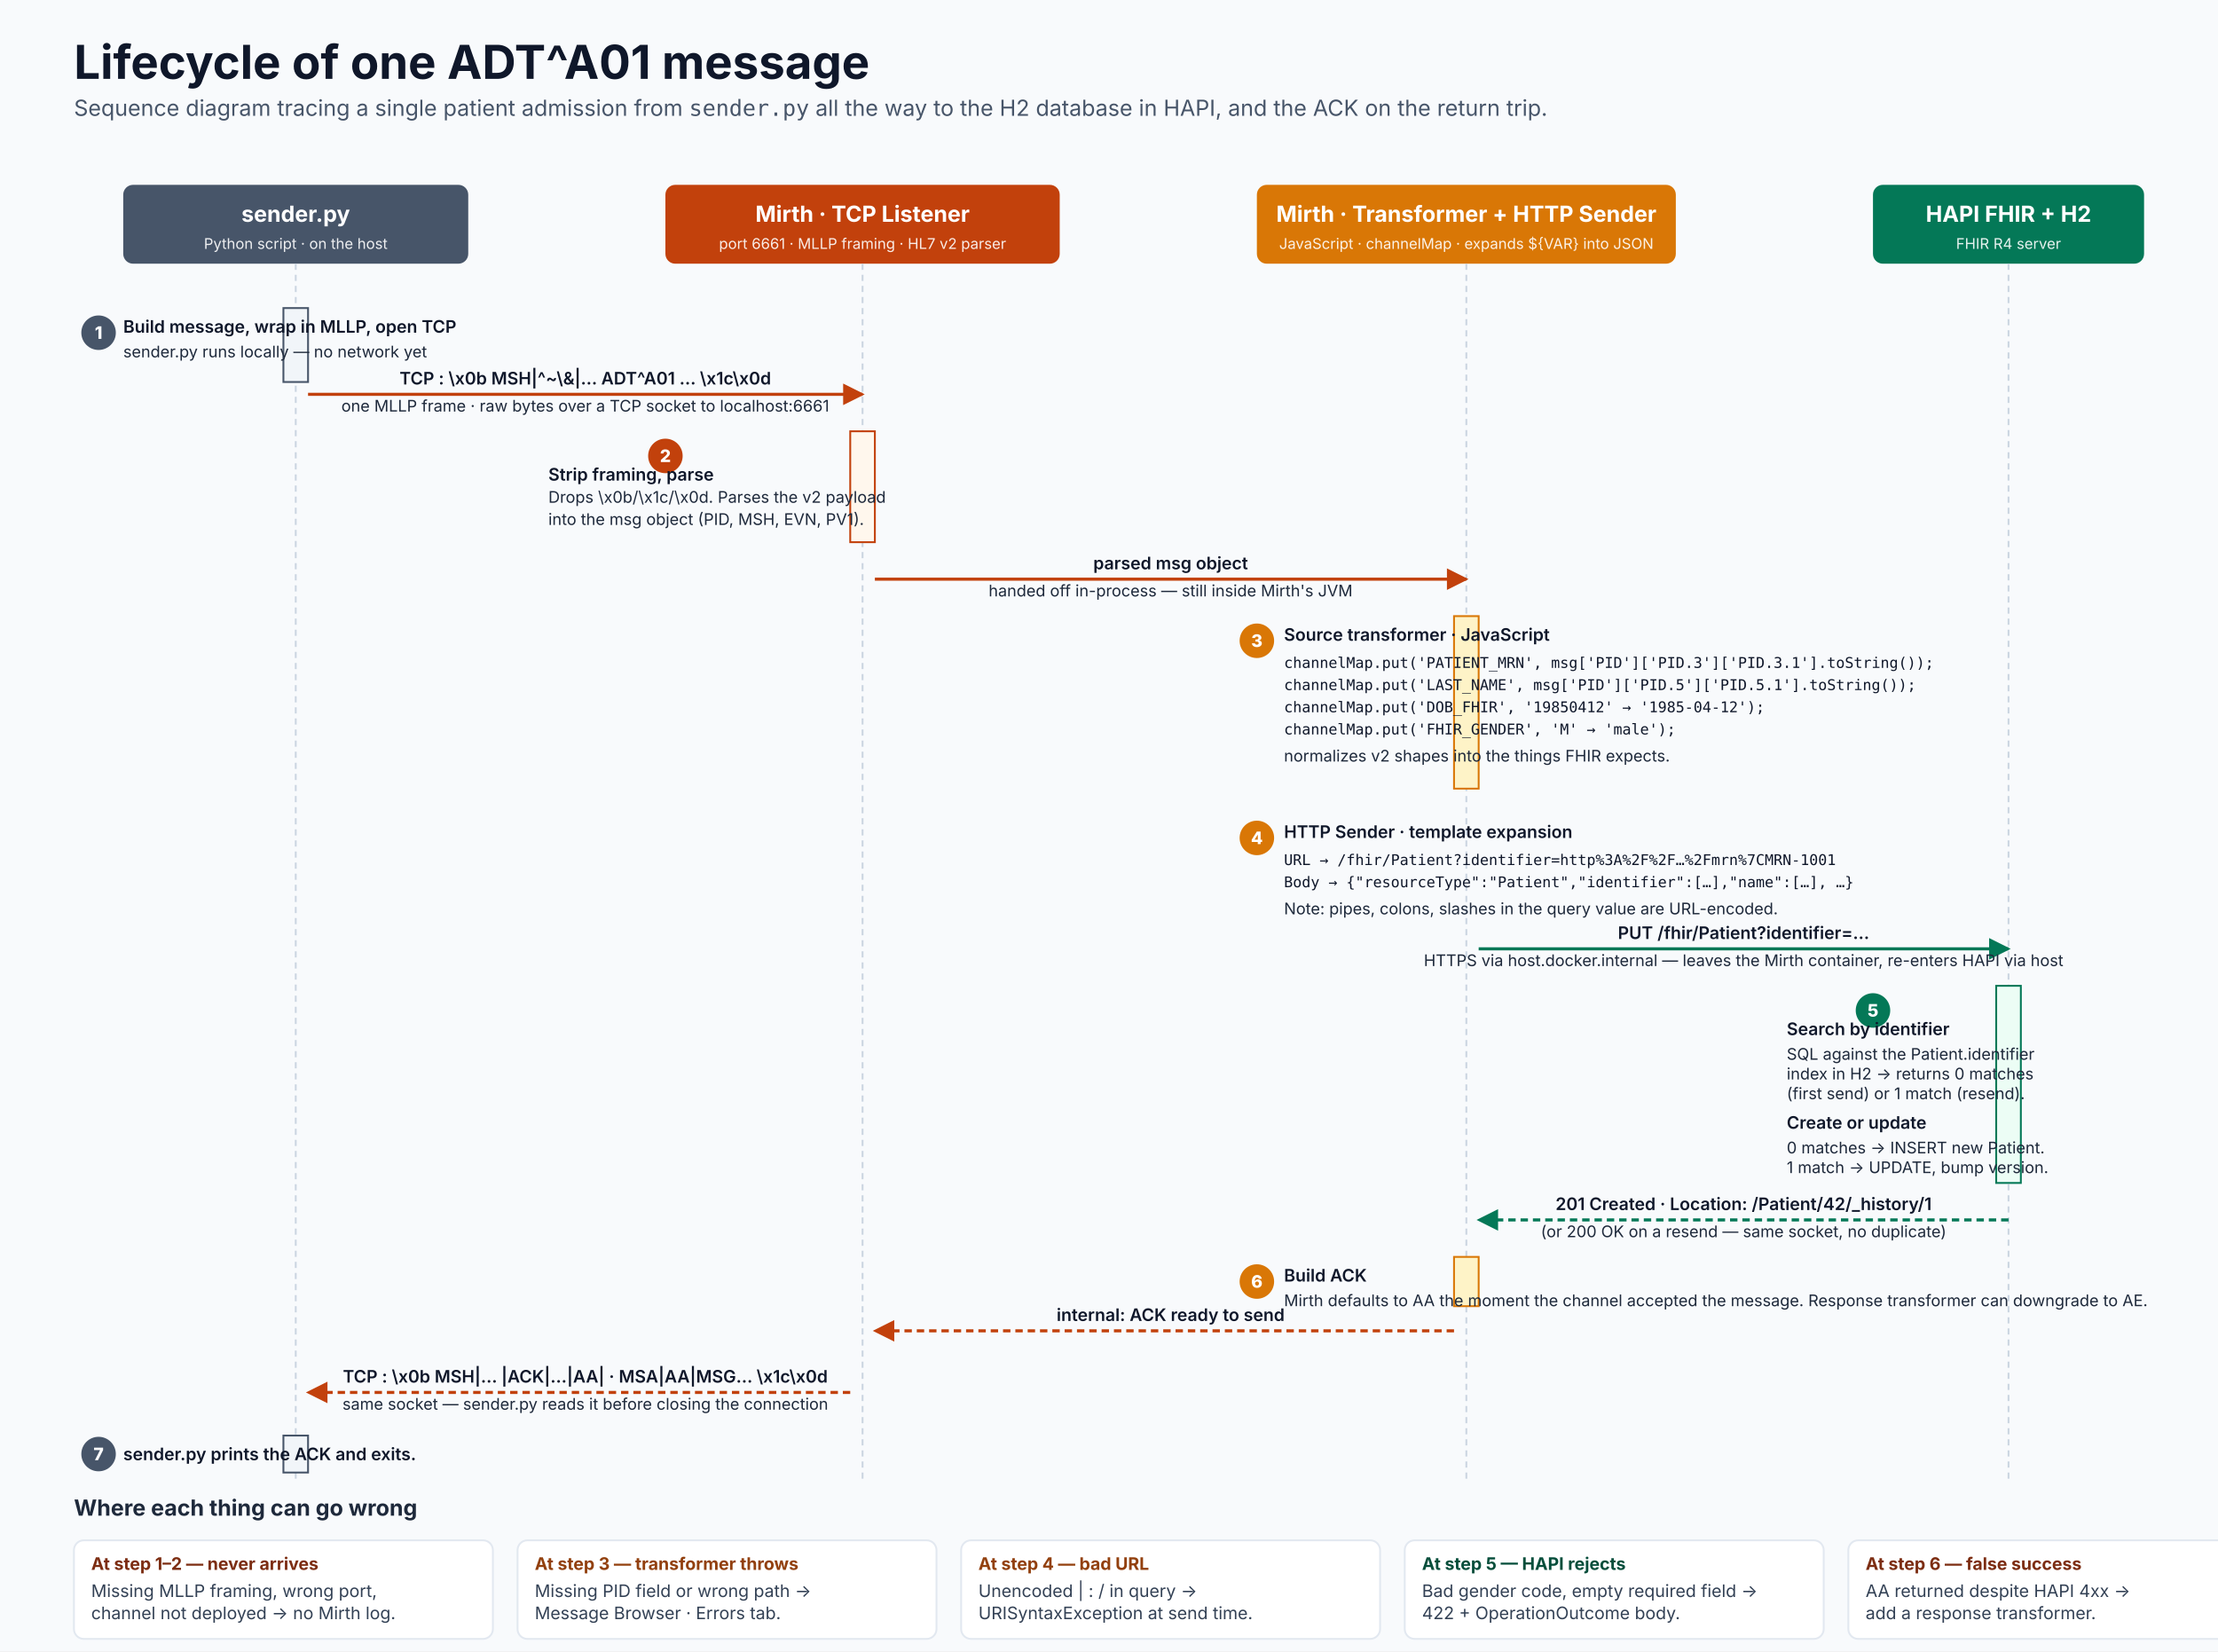
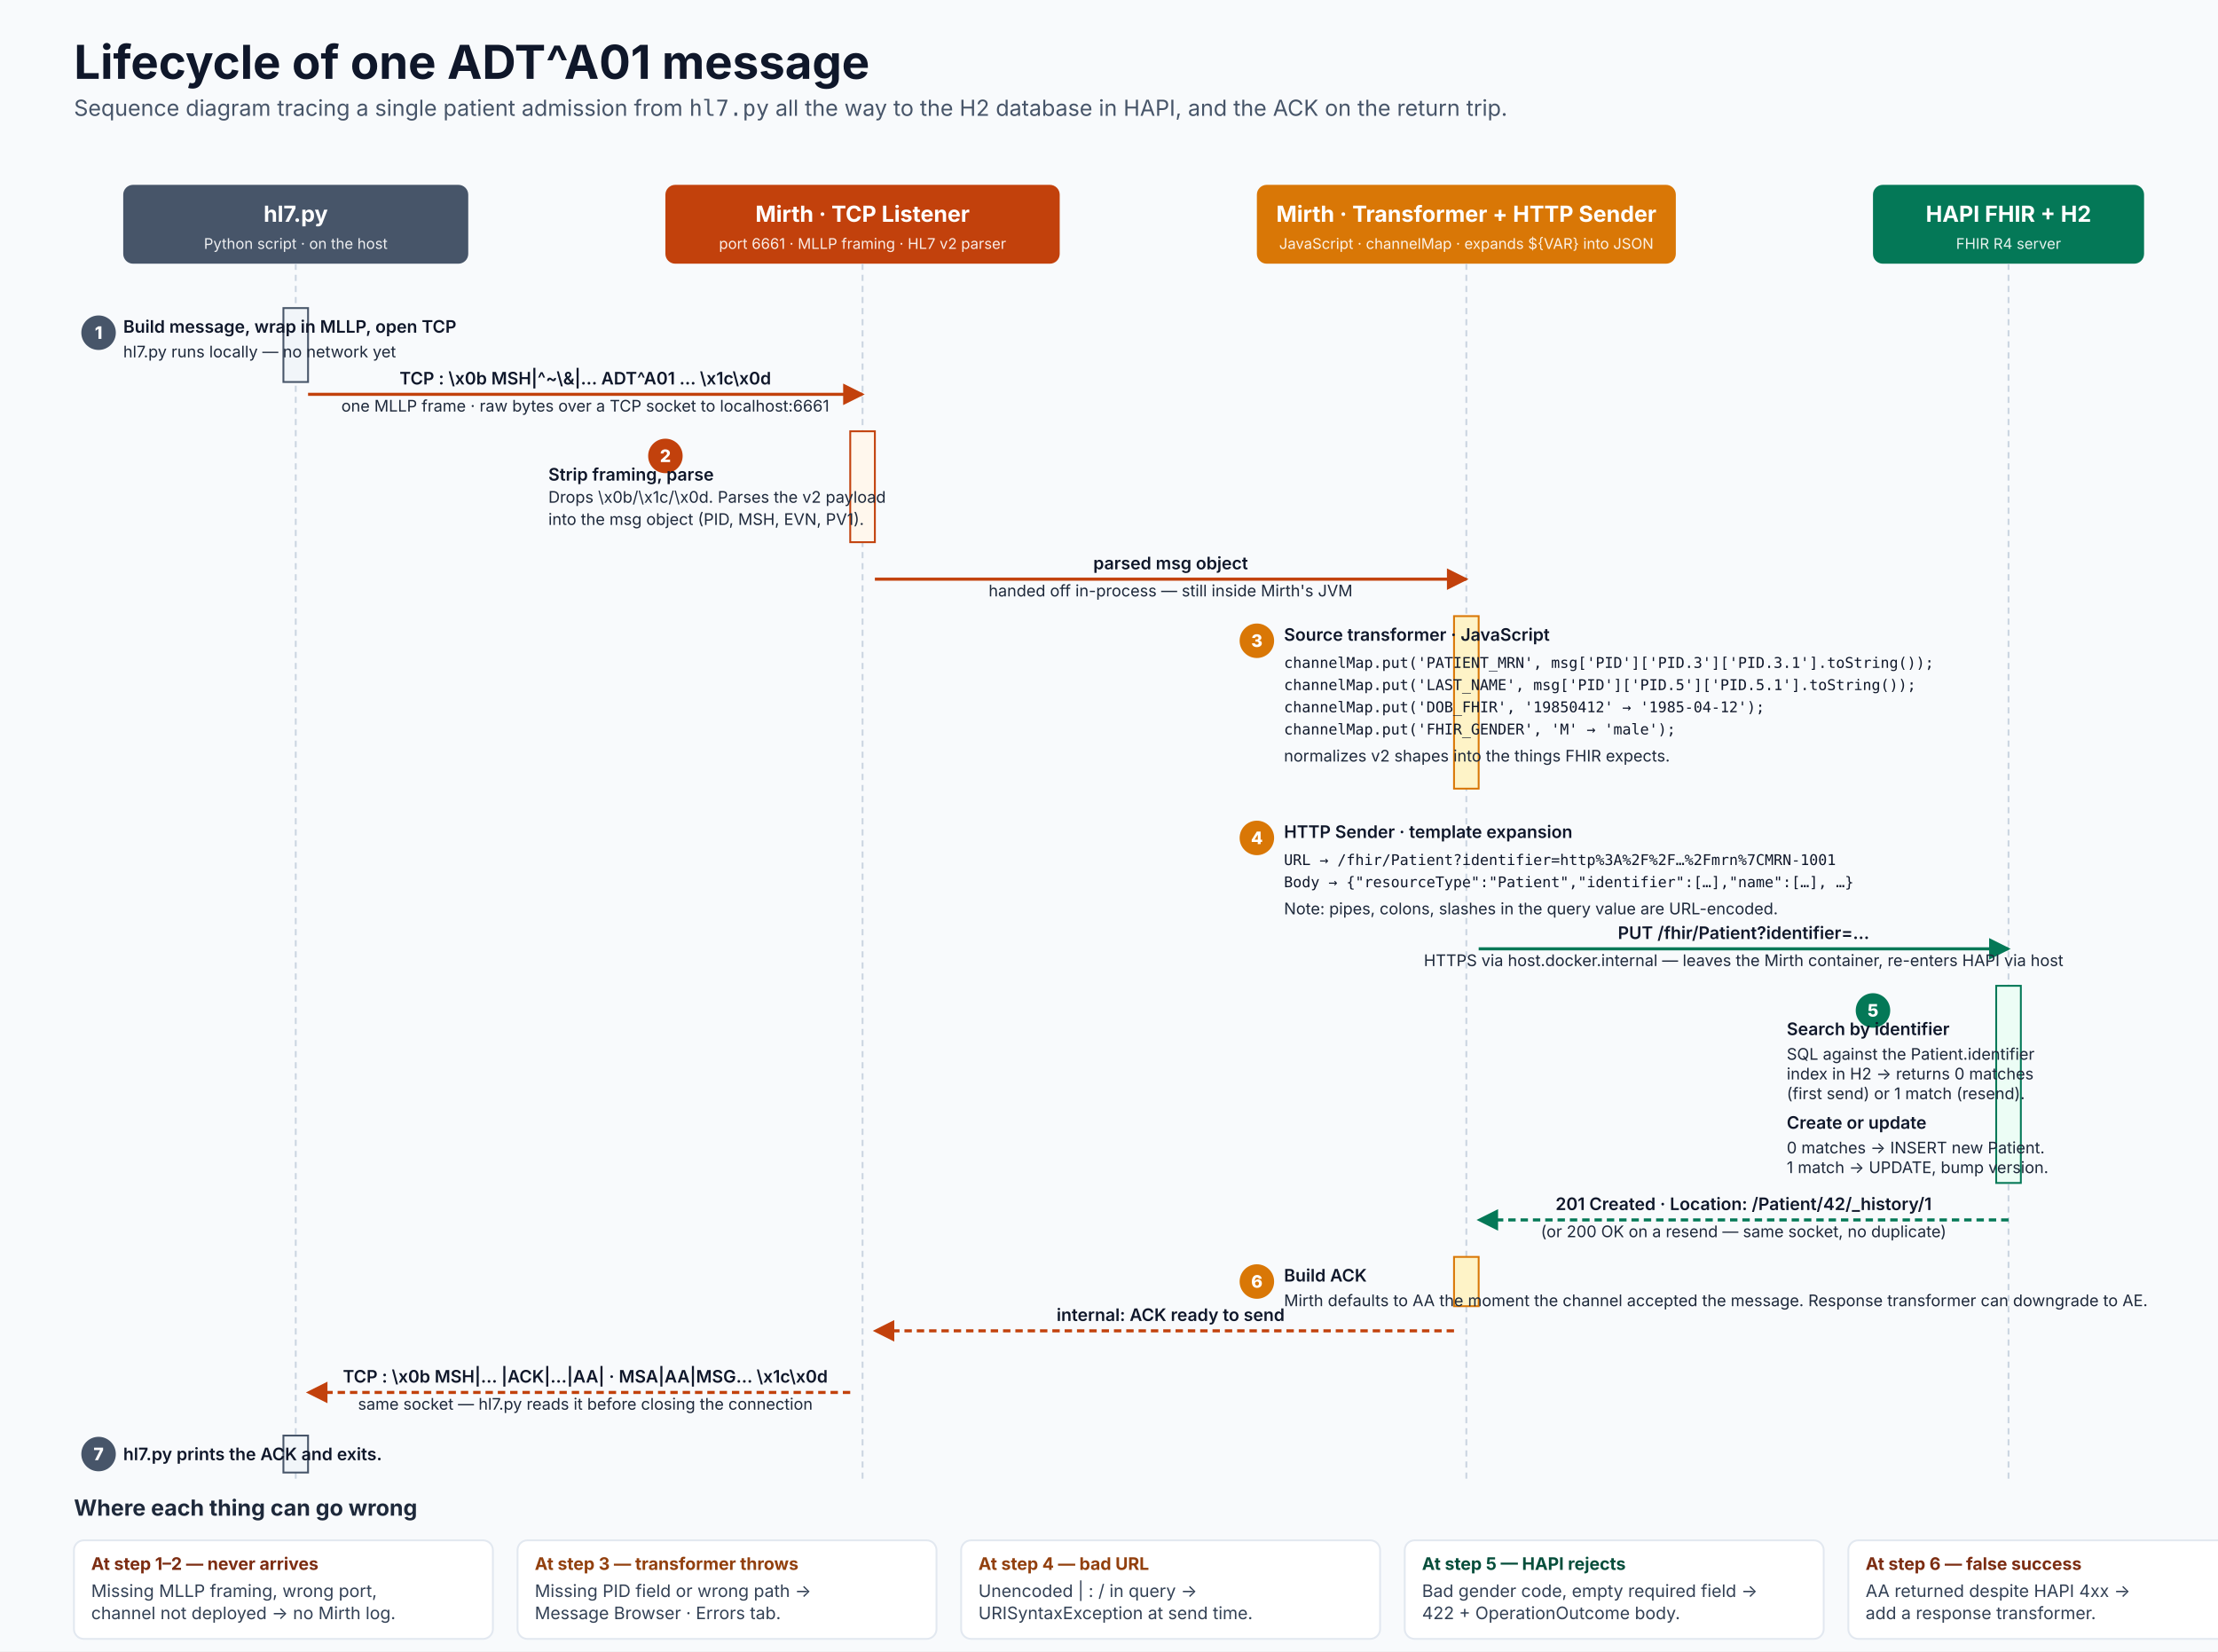
<svg xmlns="http://www.w3.org/2000/svg" viewBox="0 0 1800 1340" font-family="-apple-system, BlinkMacSystemFont, 'Segoe UI', Inter, system-ui, sans-serif">
  <defs>
    <style>
      .title { font-size: 38px; font-weight: 700; fill: #0f172a; }
      .subtitle { font-size: 18px; fill: #475569; }
      .lane-title { font-size: 18px; font-weight: 700; fill: #ffffff; }
      .lane-sub { font-size: 12px; fill: #ffffff; opacity: 0.9; }
      .msg-label { font-size: 14px; font-weight: 600; fill: #0f172a; }
      .msg-mono { font-family: 'SF Mono', Menlo, monospace; font-size: 12px; fill: #0f172a; }
      .activation-label { font-size: 13px; fill: #1e293b; }
      .step-num { font-size: 14px; font-weight: 800; fill: #ffffff; }
      .body { font-size: 14px; fill: #334155; }
      .h3 { font-size: 18px; font-weight: 700; fill: #1e293b; }
      .lane-host { fill: #475569; }
      .lane-v2 { fill: #c2410c; }
      .lane-bridge { fill: #d97706; }
      .lane-fhir { fill: #047857; }
      .lifeline { stroke: #cbd5e1; stroke-width: 1.5; stroke-dasharray: 5,4; }
      .activation-host { fill: #f1f5f9; stroke: #475569; stroke-width: 1.5; }
      .activation-v2 { fill: #fff7ed; stroke: #c2410c; stroke-width: 1.5; }
      .activation-bridge { fill: #fef3c7; stroke: #d97706; stroke-width: 1.5; }
      .activation-fhir { fill: #ecfdf5; stroke: #047857; stroke-width: 1.5; }
      .footer-card { fill: #ffffff; stroke: #e2e8f0; stroke-width: 1.5; }
    </style>
    <marker id="aBlack" viewBox="0 0 10 10" refX="9" refY="5" markerWidth="7" markerHeight="7" orient="auto">
      <path d="M0,0 L10,5 L0,10 z" fill="#0f172a" />
    </marker>
    <marker id="aOrange" viewBox="0 0 10 10" refX="9" refY="5" markerWidth="7" markerHeight="7" orient="auto">
      <path d="M0,0 L10,5 L0,10 z" fill="#c2410c" />
    </marker>
    <marker id="aGreen" viewBox="0 0 10 10" refX="9" refY="5" markerWidth="7" markerHeight="7" orient="auto">
      <path d="M0,0 L10,5 L0,10 z" fill="#047857" />
    </marker>
  </defs>
  <rect width="1800" height="1340" fill="#f8fafc" />
  <text x="60" y="64" class="title">Lifecycle of one ADT^A01 message</text>
-   <text x="60" y="94" class="subtitle">Sequence diagram tracing a single patient admission from <tspan font-family="SF Mono,Menlo,monospace">sender.py</tspan> all the way to the H2 database in HAPI, and the ACK on the return trip.</text>
+   <text x="60" y="94" class="subtitle">Sequence diagram tracing a single patient admission from <tspan font-family="SF Mono,Menlo,monospace">hl7.py</tspan> all the way to the H2 database in HAPI, and the ACK on the return trip.</text>
  <g>
    <rect x="100" y="150" width="280" height="64" rx="8" class="lane-host" />
-     <text x="240" y="180" text-anchor="middle" class="lane-title">sender.py</text>
+     <text x="240" y="180" text-anchor="middle" class="lane-title">hl7.py</text>
    <text x="240" y="202" text-anchor="middle" class="lane-sub">Python script · on the host</text>
    <line x1="240" y1="214" x2="240" y2="1200" class="lifeline" />
  </g>
  <g>
    <rect x="540" y="150" width="320" height="64" rx="8" class="lane-v2" />
    <text x="700" y="180" text-anchor="middle" class="lane-title">Mirth · TCP Listener</text>
    <text x="700" y="202" text-anchor="middle" class="lane-sub">port 6661 · MLLP framing · HL7 v2 parser</text>
    <line x1="700" y1="214" x2="700" y2="1200" class="lifeline" />
  </g>
  <g>
    <rect x="1020" y="150" width="340" height="64" rx="8" class="lane-bridge" />
    <text x="1190" y="180" text-anchor="middle" class="lane-title">Mirth · Transformer + HTTP Sender</text>
    <text x="1190" y="202" text-anchor="middle" class="lane-sub">JavaScript · channelMap · expands ${VAR} into JSON</text>
    <line x1="1190" y1="214" x2="1190" y2="1200" class="lifeline" />
  </g>
  <g>
    <rect x="1520" y="150" width="220" height="64" rx="8" class="lane-fhir" />
    <text x="1630" y="180" text-anchor="middle" class="lane-title">HAPI FHIR + H2</text>
    <text x="1630" y="202" text-anchor="middle" class="lane-sub">FHIR R4 server</text>
    <line x1="1630" y1="214" x2="1630" y2="1200" class="lifeline" />
  </g>
  <g transform="translate(0,250)">
    <rect x="230" y="0" width="20" height="60" class="activation-host" />
    <circle cx="80" cy="20" r="14" fill="#475569" />
    <text x="80" y="25" text-anchor="middle" class="step-num">1</text>
    <text x="100" y="20" class="msg-label">Build message, wrap in MLLP, open TCP</text>
-     <text x="100" y="40" class="activation-label">sender.py runs locally — no network yet</text>
+     <text x="100" y="40" class="activation-label">hl7.py runs locally — no network yet</text>
  </g>
  <g transform="translate(0,320)">
    <line x1="250" y1="0" x2="700" y2="0" stroke="#c2410c" stroke-width="2.5" marker-end="url(#aOrange)" />
    <text x="475" y="-8" text-anchor="middle" class="msg-label" fill="#7c2d12">TCP : \x0b MSH|^~\&amp;|… ADT^A01 … \x1c\x0d</text>
    <text x="475" y="14" text-anchor="middle" class="activation-label" fill="#7c2d12">one MLLP frame · raw bytes over a TCP socket to localhost:6661</text>
  </g>
  <g transform="translate(0,350)">
    <rect x="690" y="0" width="20" height="90" class="activation-v2" />
    <circle cx="540" cy="20" r="14" fill="#c2410c" />
    <text x="540" y="25" text-anchor="middle" class="step-num">2</text>
    <text x="445" y="40" class="msg-label">Strip framing, parse</text>
    <text x="445" y="58" class="activation-label">Drops \x0b/\x1c/\x0d. Parses the v2 payload</text>
    <text x="445" y="76" class="activation-label">into the msg object (PID, MSH, EVN, PV1).</text>
  </g>
  <g transform="translate(0,470)">
    <line x1="710" y1="0" x2="1190" y2="0" stroke="#c2410c" stroke-width="2.5" marker-end="url(#aOrange)" />
    <text x="950" y="-8" text-anchor="middle" class="msg-label" fill="#7c2d12">parsed msg object</text>
    <text x="950" y="14" text-anchor="middle" class="activation-label" fill="#7c2d12">handed off in-process — still inside Mirth's JVM</text>
  </g>
  <g transform="translate(0,500)">
    <rect x="1180" y="0" width="20" height="140" class="activation-bridge" />
    <circle cx="1020" cy="20" r="14" fill="#d97706" />
    <text x="1020" y="25" text-anchor="middle" class="step-num">3</text>
    <text x="1042" y="20" class="msg-label">Source transformer · JavaScript</text>
    <text x="1042" y="42" class="msg-mono">channelMap.put('PATIENT_MRN', msg['PID']['PID.3']['PID.3.1'].toString());</text>
    <text x="1042" y="60" class="msg-mono">channelMap.put('LAST_NAME',   msg['PID']['PID.5']['PID.5.1'].toString());</text>
    <text x="1042" y="78" class="msg-mono">channelMap.put('DOB_FHIR',    '19850412' → '1985-04-12');</text>
    <text x="1042" y="96" class="msg-mono">channelMap.put('FHIR_GENDER', 'M' → 'male');</text>
    <text x="1042" y="118" class="activation-label">normalizes v2 shapes into the things FHIR expects.</text>
  </g>
  <g transform="translate(0,660)">
    <circle cx="1020" cy="20" r="14" fill="#d97706" />
    <text x="1020" y="25" text-anchor="middle" class="step-num">4</text>
    <text x="1042" y="20" class="msg-label">HTTP Sender · template expansion</text>
    <text x="1042" y="42" class="msg-mono">URL    → /fhir/Patient?identifier=http%3A%2F%2F…%2Fmrn%7CMRN-1001</text>
    <text x="1042" y="60" class="msg-mono">Body   → {"resourceType":"Patient","identifier":[…],"name":[…], …}</text>
    <text x="1042" y="82" class="activation-label">Note: pipes, colons, slashes in the query value are URL-encoded.</text>
  </g>
  <g transform="translate(0,770)">
    <line x1="1200" y1="0" x2="1630" y2="0" stroke="#047857" stroke-width="2.5" marker-end="url(#aGreen)" />
    <text x="1415" y="-8" text-anchor="middle" class="msg-label" fill="#064e3b">PUT /fhir/Patient?identifier=…</text>
    <text x="1415" y="14" text-anchor="middle" class="activation-label" fill="#064e3b">HTTPS via host.docker.internal — leaves the Mirth container, re-enters HAPI via host</text>
  </g>
  <g transform="translate(0,800)">
    <rect x="1620" y="0" width="20" height="160" class="activation-fhir" />
    <circle cx="1520" cy="20" r="14" fill="#047857" />
    <text x="1520" y="25" text-anchor="middle" class="step-num">5</text>
    <text x="1450" y="40" class="msg-label">Search by identifier</text>
    <text x="1450" y="60" class="activation-label">SQL against the Patient.identifier</text>
    <text x="1450" y="76" class="activation-label">index in H2 → returns 0 matches</text>
    <text x="1450" y="92" class="activation-label">(first send) or 1 match (resend).</text>
    <text x="1450" y="116" class="msg-label">Create or update</text>
    <text x="1450" y="136" class="activation-label">0 matches → INSERT new Patient.</text>
    <text x="1450" y="152" class="activation-label">1 match  → UPDATE, bump version.</text>
  </g>
  <g transform="translate(0,990)">
    <line x1="1630" y1="0" x2="1200" y2="0" stroke="#047857" stroke-width="2.5" stroke-dasharray="6,4" marker-end="url(#aGreen)" />
    <text x="1415" y="-8" text-anchor="middle" class="msg-label" fill="#064e3b">201 Created  ·  Location: /Patient/42/_history/1</text>
    <text x="1415" y="14" text-anchor="middle" class="activation-label" fill="#064e3b">(or 200 OK on a resend — same socket, no duplicate)</text>
  </g>
  <g transform="translate(0,1020)">
    <rect x="1180" y="0" width="20" height="40" class="activation-bridge" />
    <circle cx="1020" cy="20" r="14" fill="#d97706" />
    <text x="1020" y="25" text-anchor="middle" class="step-num">6</text>
    <text x="1042" y="20" class="msg-label">Build ACK</text>
    <text x="1042" y="40" class="activation-label">Mirth defaults to AA the moment the channel accepted the message. Response transformer can downgrade to AE.</text>
  </g>
  <g transform="translate(0,1080)">
    <line x1="1180" y1="0" x2="710" y2="0" stroke="#c2410c" stroke-width="2.5" stroke-dasharray="6,4" marker-end="url(#aOrange)" />
    <text x="950" y="-8" text-anchor="middle" class="msg-label" fill="#7c2d12">internal: ACK ready to send</text>
  </g>
  <g transform="translate(0,1130)">
    <line x1="690" y1="0" x2="250" y2="0" stroke="#c2410c" stroke-width="2.5" stroke-dasharray="6,4" marker-end="url(#aOrange)" />
    <text x="475" y="-8" text-anchor="middle" class="msg-label" fill="#7c2d12">TCP : \x0b MSH|… |ACK|…|AA| · MSA|AA|MSG… \x1c\x0d</text>
-     <text x="475" y="14" text-anchor="middle" class="activation-label" fill="#7c2d12">same socket — sender.py reads it before closing the connection</text>
+     <text x="475" y="14" text-anchor="middle" class="activation-label" fill="#7c2d12">same socket — hl7.py reads it before closing the connection</text>
  </g>
  <g transform="translate(0,1165)">
    <rect x="230" y="0" width="20" height="30" class="activation-host" />
    <circle cx="80" cy="15" r="14" fill="#475569" />
    <text x="80" y="20" text-anchor="middle" class="step-num">7</text>
-     <text x="100" y="20" class="msg-label">sender.py prints the ACK and exits.</text>
+     <text x="100" y="20" class="msg-label">hl7.py prints the ACK and exits.</text>
  </g>
  <g transform="translate(60,1230)">
    <text x="0" y="0" class="h3">Where each thing can go wrong</text>
  </g>
  <g transform="translate(60,1250)">
    <g transform="translate(0,0)">
      <rect width="340" height="80" rx="8" class="footer-card" />
      <text x="14" y="24" font-size="14" font-weight="700" fill="#7c2d12">At step 1–2 — never arrives</text>
      <text x="14" y="46" class="body">Missing MLLP framing, wrong port,</text>
      <text x="14" y="64" class="body">channel not deployed → no Mirth log.</text>
    </g>
    <g transform="translate(360,0)">
      <rect width="340" height="80" rx="8" class="footer-card" />
      <text x="14" y="24" font-size="14" font-weight="700" fill="#92400e">At step 3 — transformer throws</text>
      <text x="14" y="46" class="body">Missing PID field or wrong path →</text>
      <text x="14" y="64" class="body">Message Browser · Errors tab.</text>
    </g>
    <g transform="translate(720,0)">
      <rect width="340" height="80" rx="8" class="footer-card" />
      <text x="14" y="24" font-size="14" font-weight="700" fill="#92400e">At step 4 — bad URL</text>
      <text x="14" y="46" class="body">Unencoded | : / in query →</text>
      <text x="14" y="64" class="body">URISyntaxException at send time.</text>
    </g>
    <g transform="translate(1080,0)">
      <rect width="340" height="80" rx="8" class="footer-card" />
      <text x="14" y="24" font-size="14" font-weight="700" fill="#064e3b">At step 5 — HAPI rejects</text>
      <text x="14" y="46" class="body">Bad gender code, empty required field →</text>
      <text x="14" y="64" class="body">422 + OperationOutcome body.</text>
    </g>
    <g transform="translate(1440,0)">
      <rect width="320" height="80" rx="8" class="footer-card" />
      <text x="14" y="24" font-size="14" font-weight="700" fill="#7c2d12">At step 6 — false success</text>
      <text x="14" y="46" class="body">AA returned despite HAPI 4xx →</text>
      <text x="14" y="64" class="body">add a response transformer.</text>
    </g>
  </g>
</svg>
